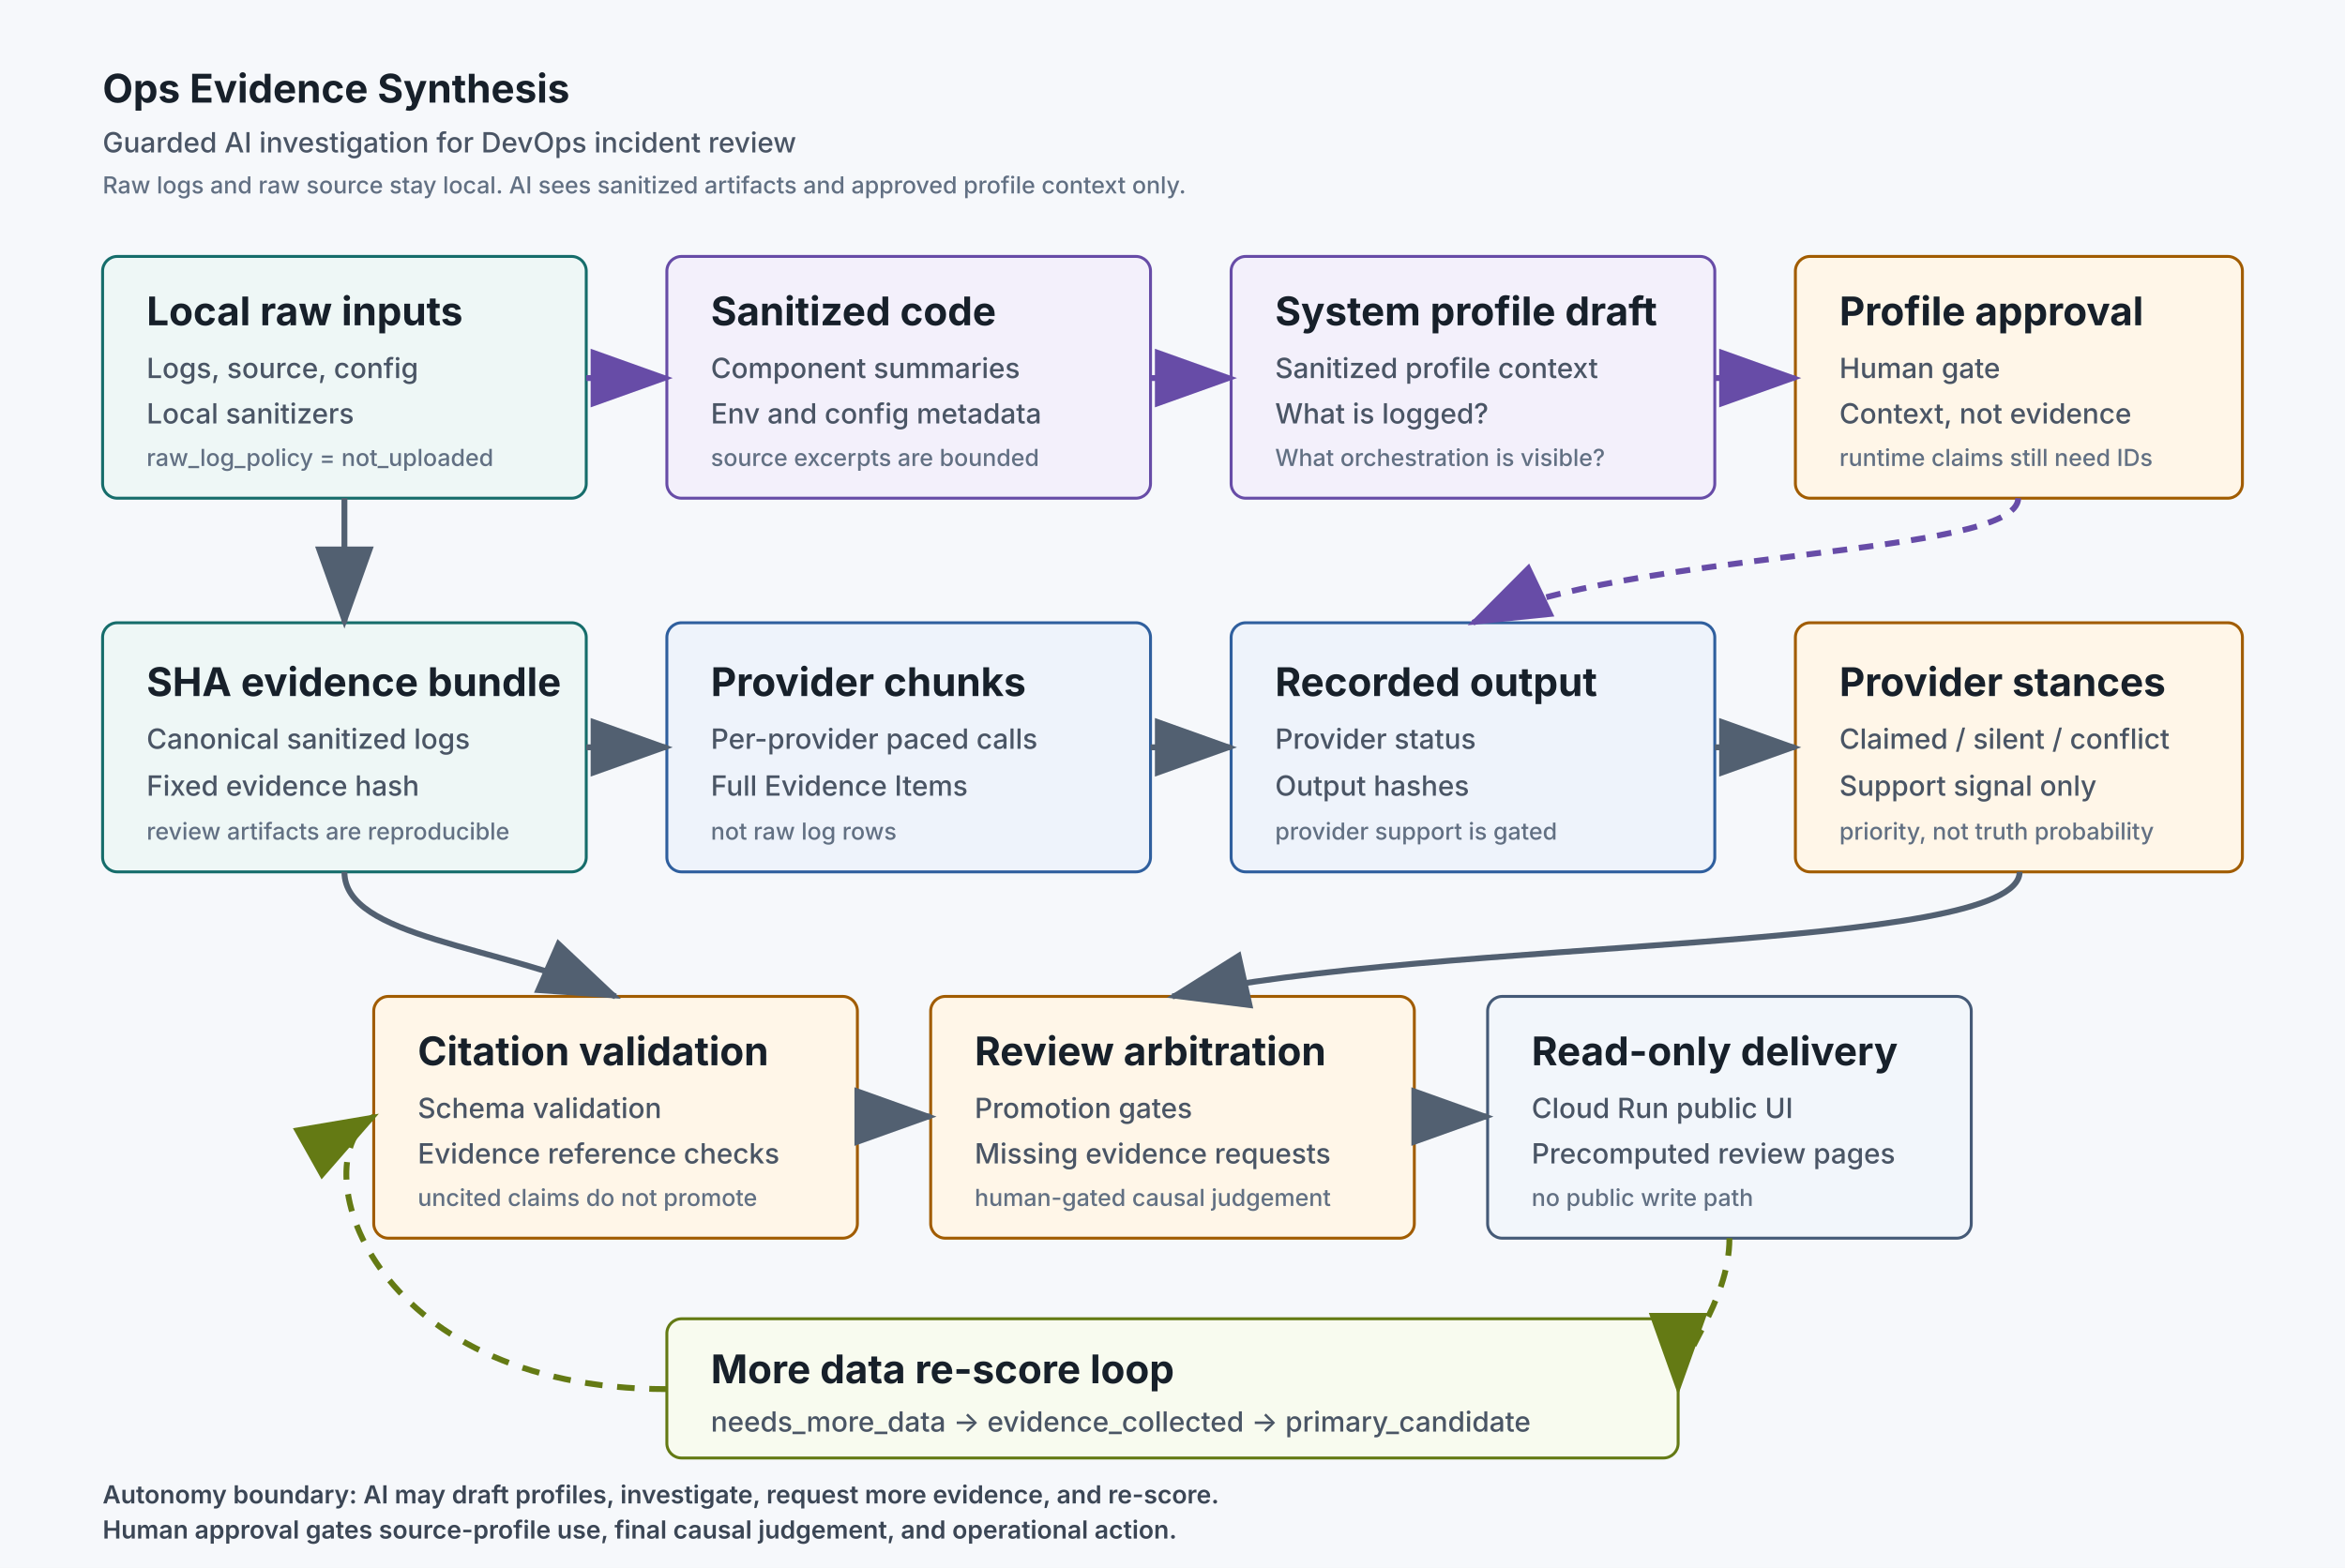
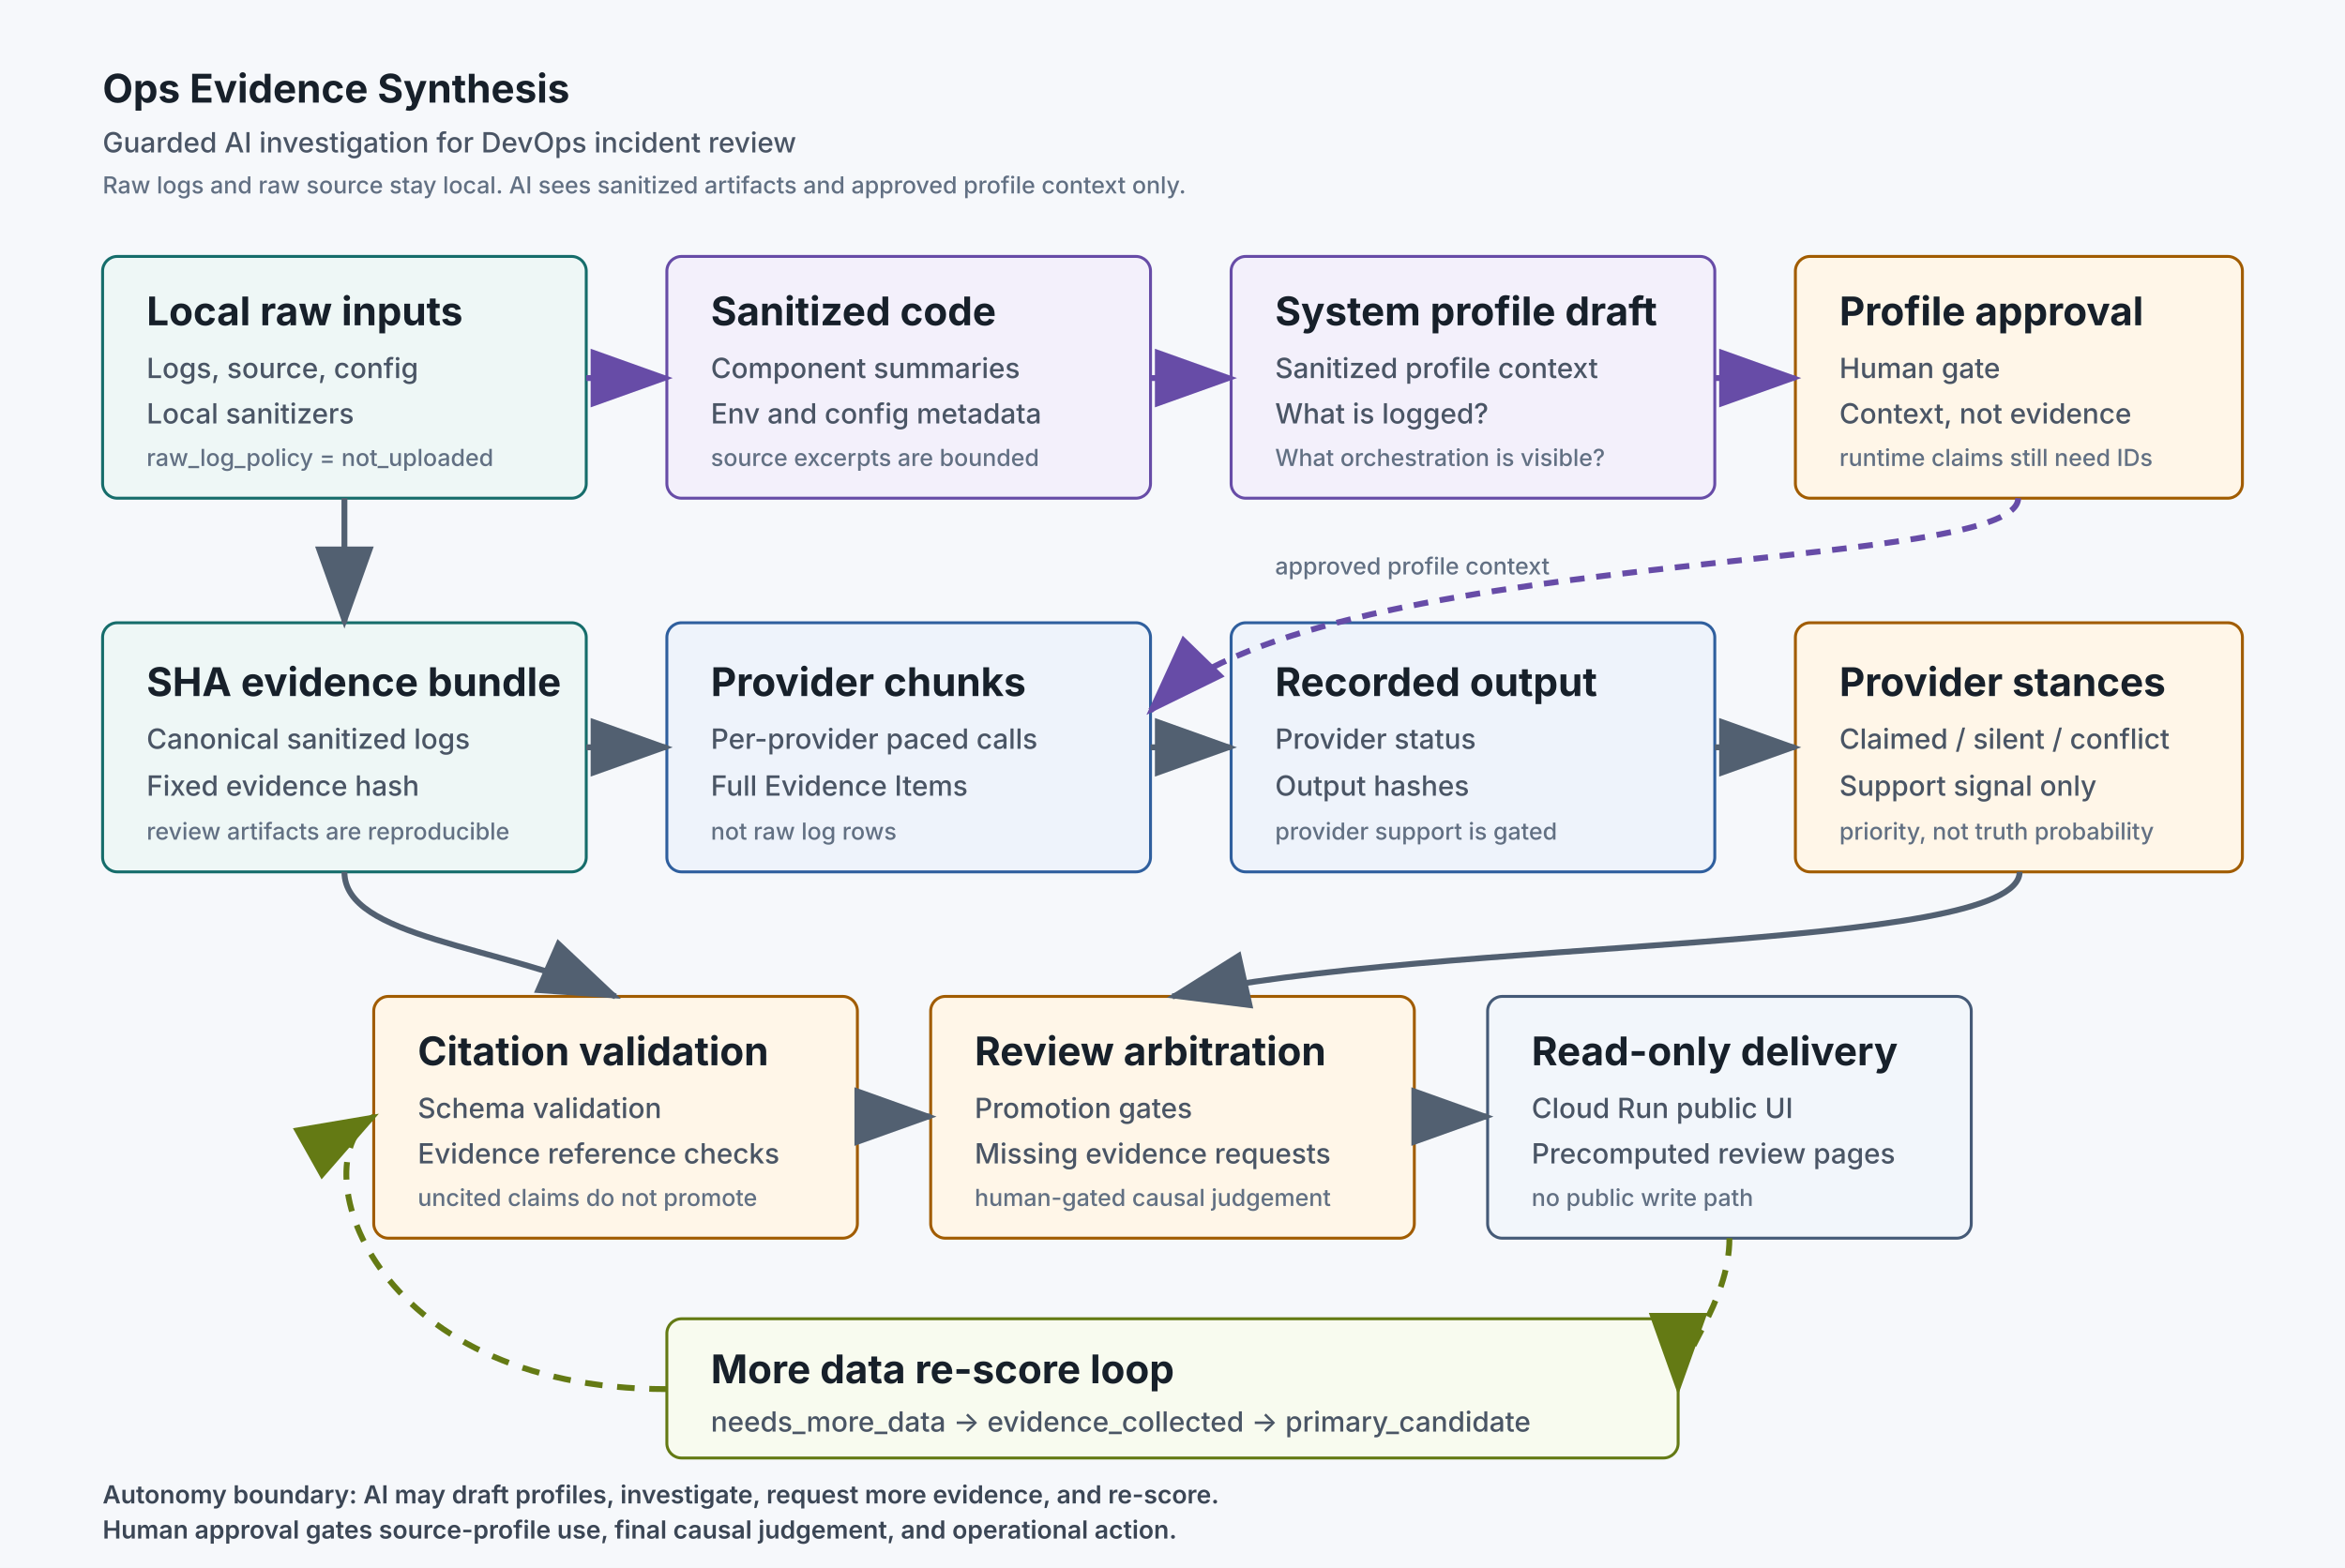
<svg xmlns="http://www.w3.org/2000/svg" width="1600" height="1070" viewBox="0 0 1600 1070" role="img" aria-labelledby="title desc">
  <defs>
    <style>
      .bg { fill: #f6f8fb; }
      .band { fill: #ffffff; stroke: #d7dee8; stroke-width: 2; }
      .local { fill: #eef7f6; stroke: #166d6b; }
      .profile { fill: #f3f0fb; stroke: #674ca7; }
      .ai { fill: #eef3fb; stroke: #2f5f9e; }
      .gate { fill: #fff6e8; stroke: #a15c00; }
      .deliver { fill: #f2f6fb; stroke: #455a77; }
      .loop { fill: #f8fbef; stroke: #647a14; }
      .text { font-family: Inter, Arial, sans-serif; fill: #17202a; font-size: 27px; font-weight: 700; }
      .small { font-family: Inter, Arial, sans-serif; fill: #4a5565; font-size: 19px; font-weight: 500; }
      .tiny { font-family: Inter, Arial, sans-serif; fill: #627083; font-size: 16px; font-weight: 500; }
      .note { font-family: Inter, Arial, sans-serif; fill: #3b4655; font-size: 17px; font-weight: 600; }
      .arrow { stroke: #526071; stroke-width: 4; fill: none; marker-end: url(#arrowhead); }
      .softArrow { stroke: #674ca7; stroke-width: 4; fill: none; marker-end: url(#arrowheadProfile); stroke-dasharray: 10 8; }
      .loopArrow { stroke: #647a14; stroke-width: 4; fill: none; marker-end: url(#arrowheadLoop); stroke-dasharray: 12 10; }
    </style>
    <marker id="arrowhead" markerWidth="14" markerHeight="10" refX="13" refY="5" orient="auto">
      <path d="M0,0 L14,5 L0,10 Z" fill="#526071" />
    </marker>
    <marker id="arrowheadProfile" markerWidth="14" markerHeight="10" refX="13" refY="5" orient="auto">
      <path d="M0,0 L14,5 L0,10 Z" fill="#674ca7" />
    </marker>
    <marker id="arrowheadLoop" markerWidth="14" markerHeight="10" refX="13" refY="5" orient="auto">
      <path d="M0,0 L14,5 L0,10 Z" fill="#647a14" />
    </marker>
  </defs>
  <rect class="bg" x="0" y="0" width="1600" height="1070" />
  <text class="text" x="70" y="70">Ops Evidence Synthesis</text>
  <text class="small" x="70" y="104">Guarded AI investigation for DevOps incident review</text>
  <text class="tiny" x="70" y="132">Raw logs and raw source stay local. AI sees sanitized artifacts and approved profile context only.</text>
  <rect class="band local" x="70" y="175" width="330" height="165" rx="10" />
  <text class="text" x="100" y="222">Local raw inputs</text>
  <text class="small" x="100" y="258">Logs, source, config</text>
  <text class="small" x="100" y="289">Local sanitizers</text>
  <text class="tiny" x="100" y="318">raw_log_policy = not_uploaded</text>
  <rect class="band profile" x="455" y="175" width="330" height="165" rx="10" />
  <text class="text" x="485" y="222">Sanitized code</text>
  <text class="small" x="485" y="258">Component summaries</text>
  <text class="small" x="485" y="289">Env and config metadata</text>
  <text class="tiny" x="485" y="318">source excerpts are bounded</text>
  <rect class="band profile" x="840" y="175" width="330" height="165" rx="10" />
  <text class="text" x="870" y="222">System profile draft</text>
  <text class="small" x="870" y="258">Sanitized profile context</text>
  <text class="small" x="870" y="289">What is logged?</text>
  <text class="tiny" x="870" y="318">What orchestration is visible?</text>
  <rect class="band gate" x="1225" y="175" width="305" height="165" rx="10" />
  <text class="text" x="1255" y="222">Profile approval</text>
  <text class="small" x="1255" y="258">Human gate</text>
  <text class="small" x="1255" y="289">Context, not evidence</text>
  <text class="tiny" x="1255" y="318">runtime claims still need IDs</text>
  <rect class="band local" x="70" y="425" width="330" height="170" rx="10" />
  <text class="text" x="100" y="475">SHA evidence bundle</text>
  <text class="small" x="100" y="511">Canonical sanitized logs</text>
  <text class="small" x="100" y="543">Fixed evidence hash</text>
  <text class="tiny" x="100" y="573">review artifacts are reproducible</text>
  <rect class="band ai" x="455" y="425" width="330" height="170" rx="10" />
  <text class="text" x="485" y="475">Provider chunks</text>
  <text class="small" x="485" y="511">Per-provider paced calls</text>
  <text class="small" x="485" y="543">Full Evidence Items</text>
  <text class="tiny" x="485" y="573">not raw log rows</text>
  <rect class="band ai" x="840" y="425" width="330" height="170" rx="10" />
  <text class="text" x="870" y="475">Recorded output</text>
  <text class="small" x="870" y="511">Provider status</text>
  <text class="small" x="870" y="543">Output hashes</text>
  <text class="tiny" x="870" y="573">provider support is gated</text>
  <rect class="band gate" x="1225" y="425" width="305" height="170" rx="10" />
  <text class="text" x="1255" y="475">Provider stances</text>
  <text class="small" x="1255" y="511">Claimed / silent / conflict</text>
  <text class="small" x="1255" y="543">Support signal only</text>
  <text class="tiny" x="1255" y="573">priority, not truth probability</text>
  <rect class="band gate" x="255" y="680" width="330" height="165" rx="10" />
  <text class="text" x="285" y="727">Citation validation</text>
  <text class="small" x="285" y="763">Schema validation</text>
  <text class="small" x="285" y="794">Evidence reference checks</text>
  <text class="tiny" x="285" y="823">uncited claims do not promote</text>
  <rect class="band gate" x="635" y="680" width="330" height="165" rx="10" />
  <text class="text" x="665" y="727">Review arbitration</text>
  <text class="small" x="665" y="763">Promotion gates</text>
  <text class="small" x="665" y="794">Missing evidence requests</text>
  <text class="tiny" x="665" y="823">human-gated causal judgement</text>
  <rect class="band deliver" x="1015" y="680" width="330" height="165" rx="10" />
  <text class="text" x="1045" y="727">Read-only delivery</text>
  <text class="small" x="1045" y="763">Cloud Run public UI</text>
  <text class="small" x="1045" y="794">Precomputed review pages</text>
  <text class="tiny" x="1045" y="823">no public write path</text>
  <rect class="band loop" x="455" y="900" width="690" height="95" rx="10" />
  <text class="text" x="485" y="944">More data re-score loop</text>
  <text class="small" x="485" y="977">needs_more_data -&gt; evidence_collected -&gt; primary_candidate</text>
  <path class="softArrow" d="M400 258 L455 258" />
  <path class="softArrow" d="M785 258 L840 258" />
  <path class="softArrow" d="M1170 258 L1225 258" />
-   <path class="softArrow" d="M1377 340 C1377 380 1110 375 1005 425" />
+   <path class="softArrow" d="M1377 340 C1377 392 895 372 785 485" />
+   <text class="tiny" x="870" y="392">approved profile context</text>
  <path class="arrow" d="M235 340 L235 425" />
  <path class="arrow" d="M400 510 L455 510" />
  <path class="arrow" d="M785 510 L840 510" />
  <path class="arrow" d="M1170 510 L1225 510" />
  <path class="arrow" d="M1378 595 C1378 650 980 640 800 680" />
  <path class="arrow" d="M235 595 C235 640 340 645 420 680" />
  <path class="arrow" d="M585 762 L635 762" />
  <path class="arrow" d="M965 762 L1015 762" />
  <path class="loopArrow" d="M1180 845 C1180 890 1145 925 1145 948" />
  <path class="loopArrow" d="M455 948 C250 948 205 790 255 762" />
  <text class="note" x="70" y="1026">Autonomy boundary: AI may draft profiles, investigate, request more evidence, and re-score.</text>
  <text class="note" x="70" y="1050">Human approval gates source-profile use, final causal judgement, and operational action.</text>
</svg>
